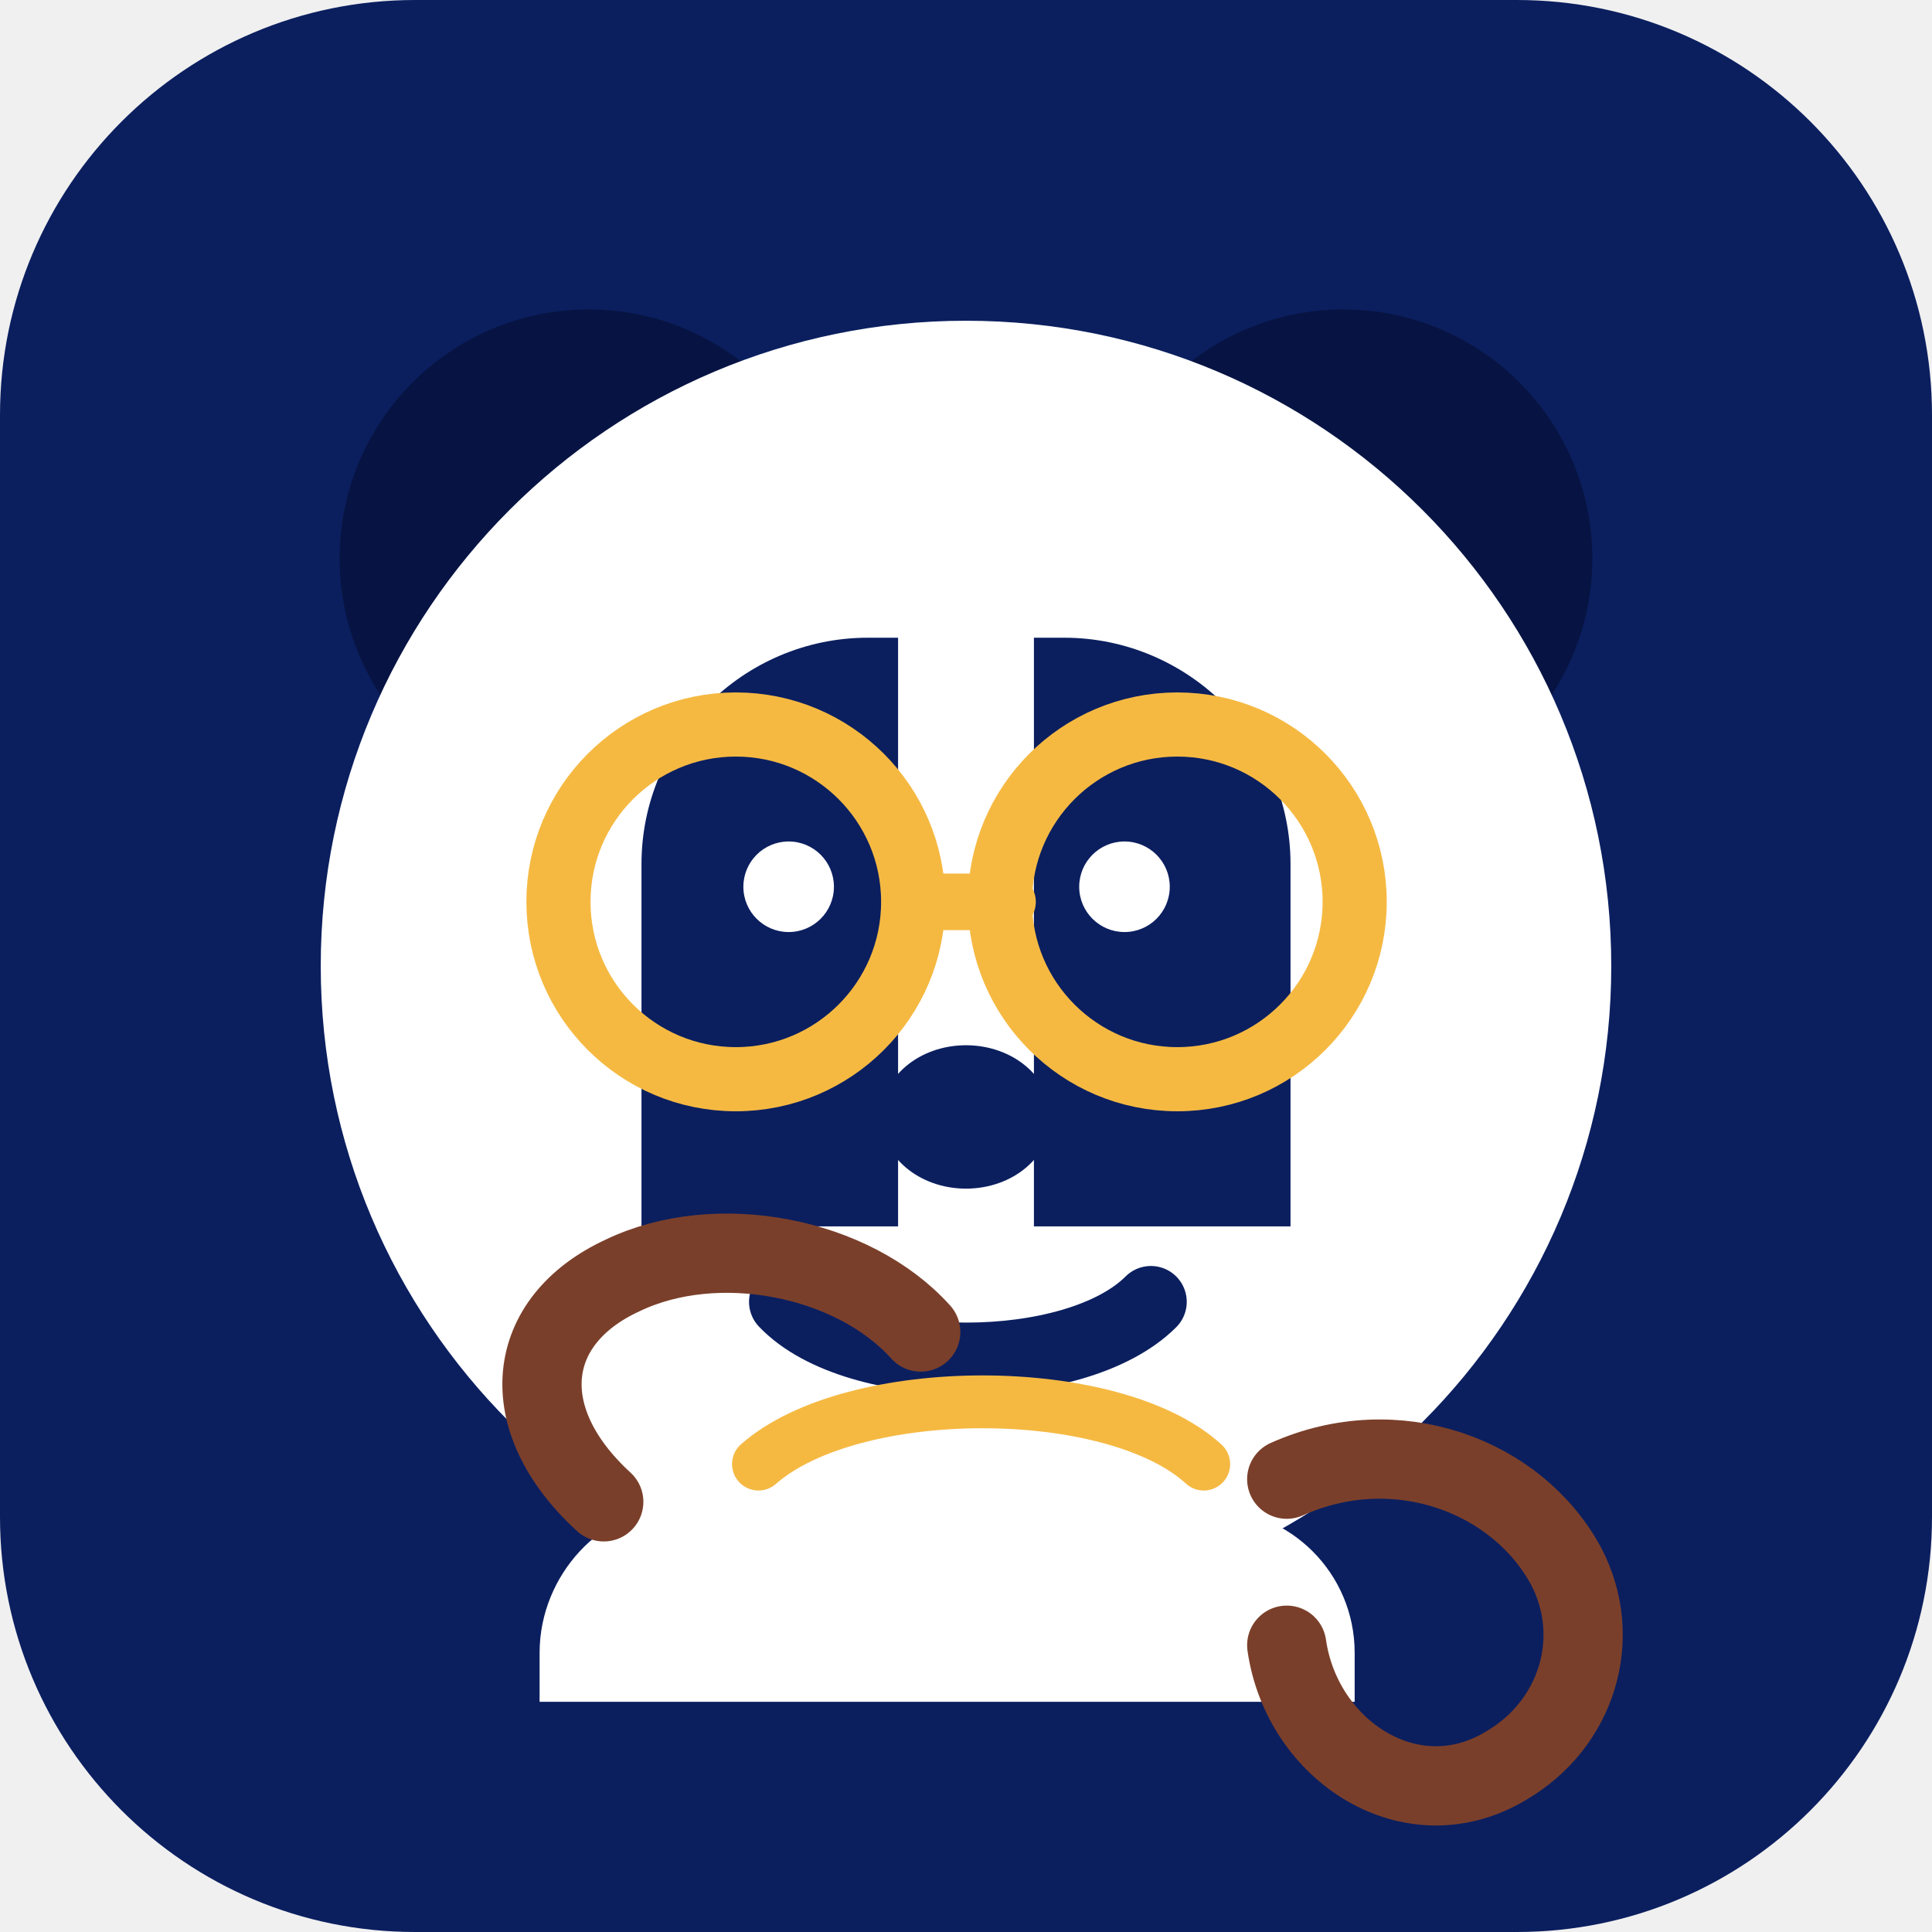
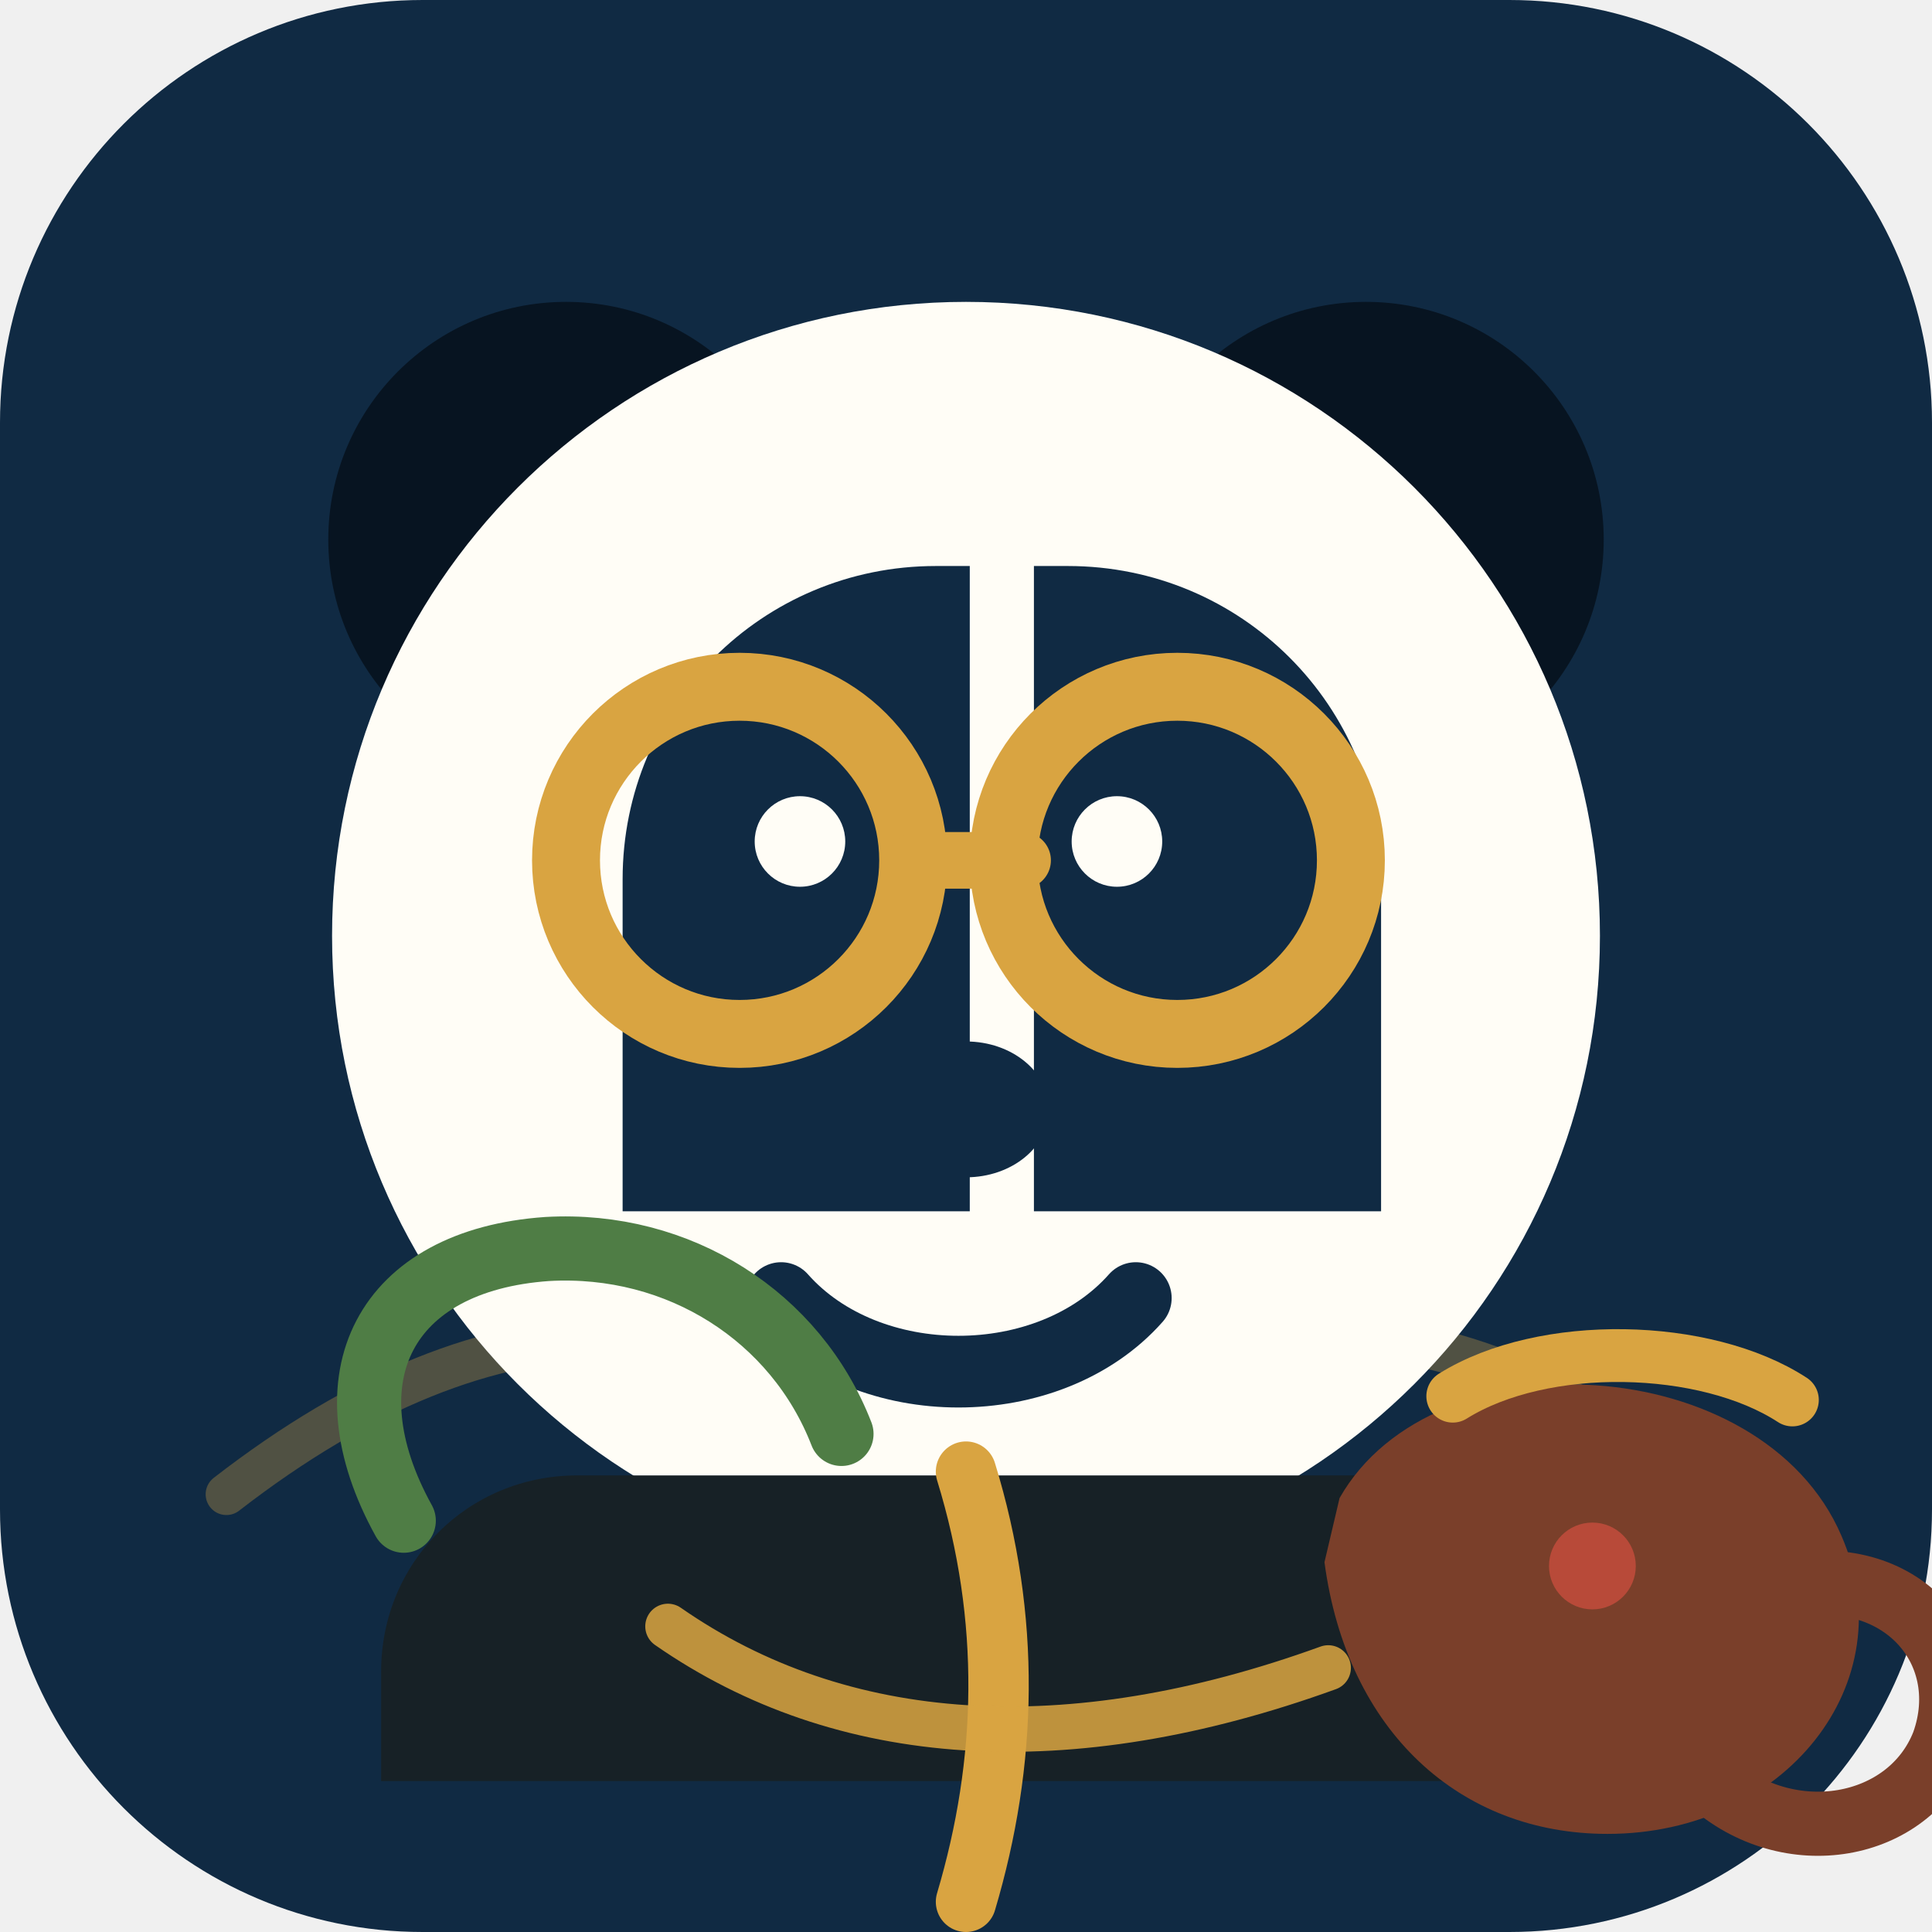
<svg xmlns="http://www.w3.org/2000/svg" width="1024" height="1024" viewBox="0 0 1024 1024" fill="none" role="img" aria-labelledby="title desc">
-   <rect width="1024" height="1024" rx="220" fill="#0B1F5F" />
-   <circle cx="312" cy="296" r="132" fill="#071443" />
-   <circle cx="712" cy="296" r="132" fill="#071443" />
-   <circle cx="512" cy="512" r="342" fill="#FFFFFF" />
-   <path d="M340 458C340 392 394 338 460 338H476V650H340V458Z" fill="#0B1F5F" />
-   <path d="M548 338H564C630 338 684 392 684 458V650H548V338Z" fill="#0B1F5F" />
-   <circle cx="390" cy="478" r="94" stroke="#F5B942" stroke-width="34" />
-   <circle cx="624" cy="478" r="94" stroke="#F5B942" stroke-width="34" />
-   <path d="M486 478H534" stroke="#F5B942" stroke-width="30" stroke-linecap="round" />
-   <circle cx="418" cy="470" r="24" fill="#FFFFFF" />
-   <circle cx="596" cy="470" r="24" fill="#FFFFFF" />
-   <ellipse cx="512" cy="592" rx="45" ry="38" fill="#0B1F5F" />
-   <path d="M416 690C454 730 570 730 610 690" stroke="#0B1F5F" stroke-width="38" stroke-linecap="round" />
-   <path d="M354 800H642C684 800 718 834 718 876V902H286V876C286 834 320 800 354 800Z" fill="#FFFFFF" />
-   <path d="M682 784C740 758 804 782 830 830C850 868 836 914 798 936C748 966 690 928 682 872" stroke="#7A3F2A" stroke-width="42" stroke-linecap="round" />
-   <path d="M320 796C272 752 278 700 330 676C380 652 452 666 488 706" stroke="#7A3F2A" stroke-width="42" stroke-linecap="round" />
-   <path d="M402 776C452 732 590 732 638 776" stroke="#F5B942" stroke-width="28" stroke-linecap="round" />
+   <rect width="1024" height="1024" rx="224" fill="#102A43" />
+   <path d="M120 792c142-110 272-110 386 0 128-112 260-112 400 0" stroke="#D9A441" stroke-width="22" stroke-linecap="round" opacity=".32" />
+   <circle cx="300" cy="286" r="126" fill="#071421" />
+   <circle cx="724" cy="286" r="126" fill="#071421" />
+   <circle cx="512" cy="496" r="336" fill="#FFFDF6" />
+   <path d="M330 466c0-92 74-166 166-166h18v342H330V466Z" fill="#102A43" />
+   <path d="M548 300h18c92 0 166 74 166 166v176H548V300Z" fill="#102A43" />
+   <circle cx="392" cy="456" r="92" stroke="#D9A441" stroke-width="36" />
+   <circle cx="624" cy="456" r="92" stroke="#D9A441" stroke-width="36" />
+   <path d="M486 456h56" stroke="#D9A441" stroke-width="30" stroke-linecap="round" />
+   <circle cx="424" cy="446" r="24" fill="#FFFDF6" />
+   <circle cx="592" cy="446" r="24" fill="#FFFDF6" />
+   <ellipse cx="512" cy="588" rx="44" ry="36" fill="#102A43" />
+   <path d="M414 688c46 52 142 52 188 0" stroke="#102A43" stroke-width="38" stroke-linecap="round" />
+   <path d="M306 782h420c58 0 104 46 104 104v58H202v-58c0-58 46-104 104-104Z" fill="#172126" />
+   <path d="M512 780c24 78 22 154 0 228" stroke="#D9A441" stroke-width="32" stroke-linecap="round" />
+   <path d="M354 862c92 64 212 72 350 22" stroke="#D9A441" stroke-width="24" stroke-linecap="round" opacity=".86" />
+   <path d="M214 806c-42-76-10-138 76-144 70-4 132 36 156 98" stroke="#4F7D45" stroke-width="34" stroke-linecap="round" />
+   <path d="M710 794c50-88 224-78 266 20 34 78-30 158-124 158-78 0-138-54-150-144Z" fill="#7A3F2A" />
+   <path d="M770 740c48-30 134-28 180 2" stroke="#D9A441" stroke-width="28" stroke-linecap="round" />
+   <path d="M942 842c64-16 106 32 88 82-18 46-82 58-124 20" stroke="#7A3F2A" stroke-width="34" stroke-linecap="round" />
+   <circle cx="844" cy="830" r="23" fill="#B84A39" />
</svg>
